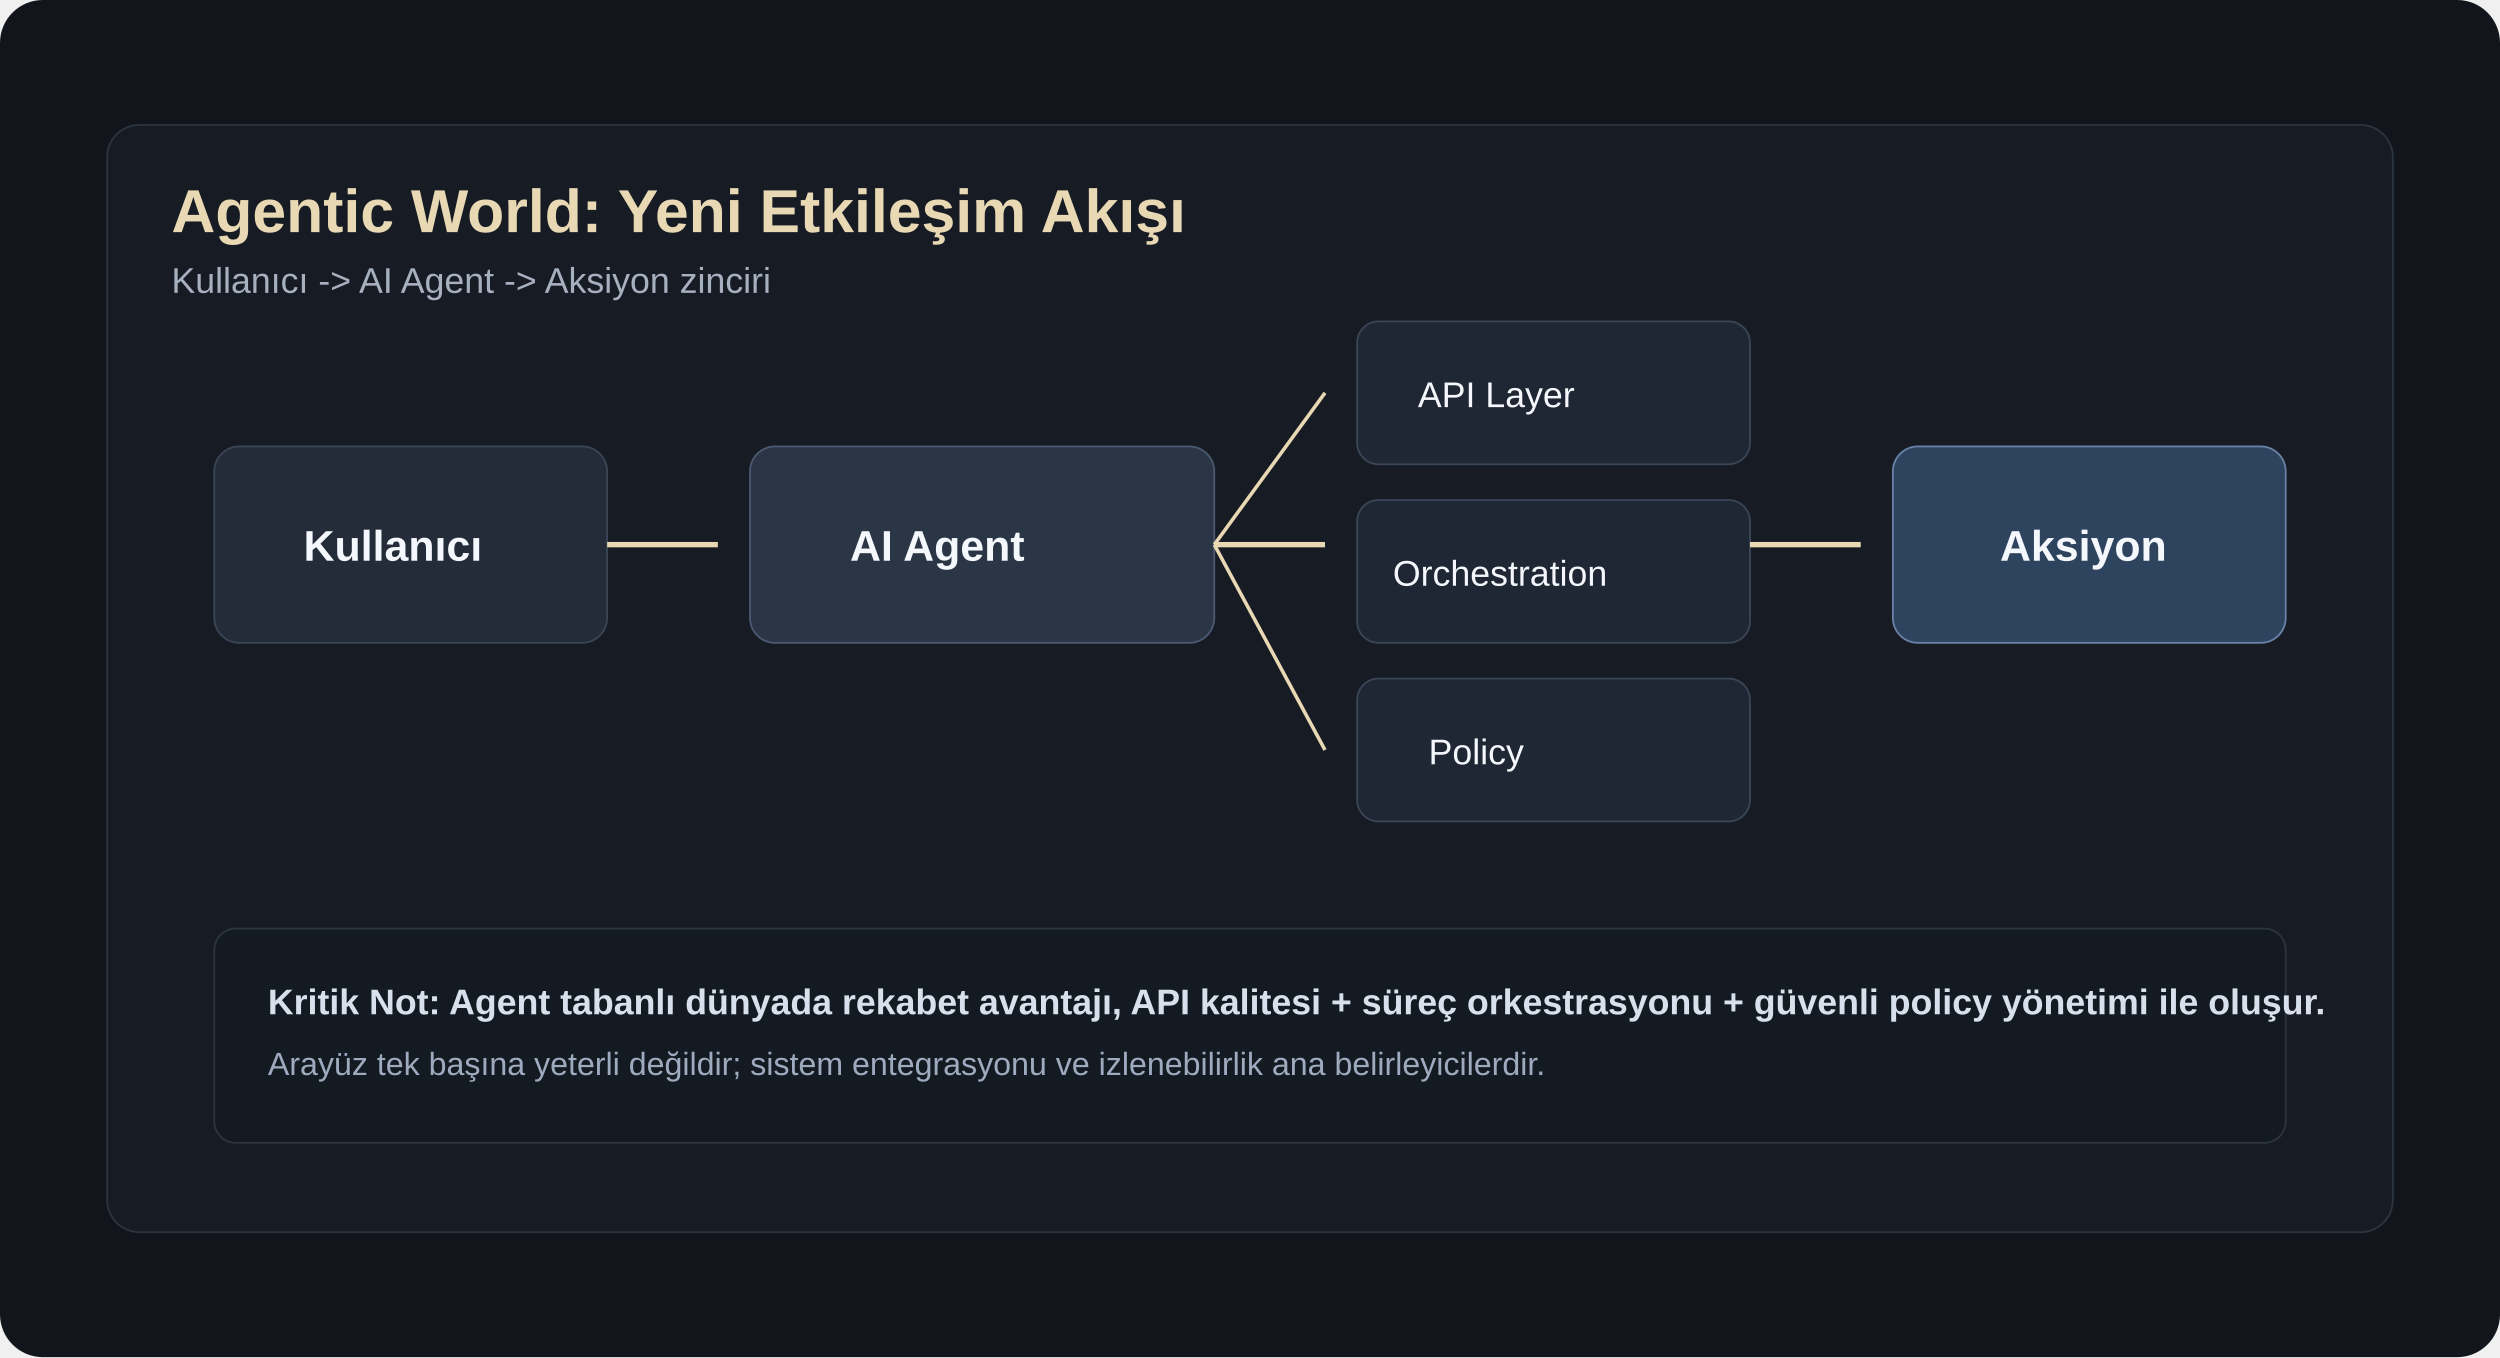
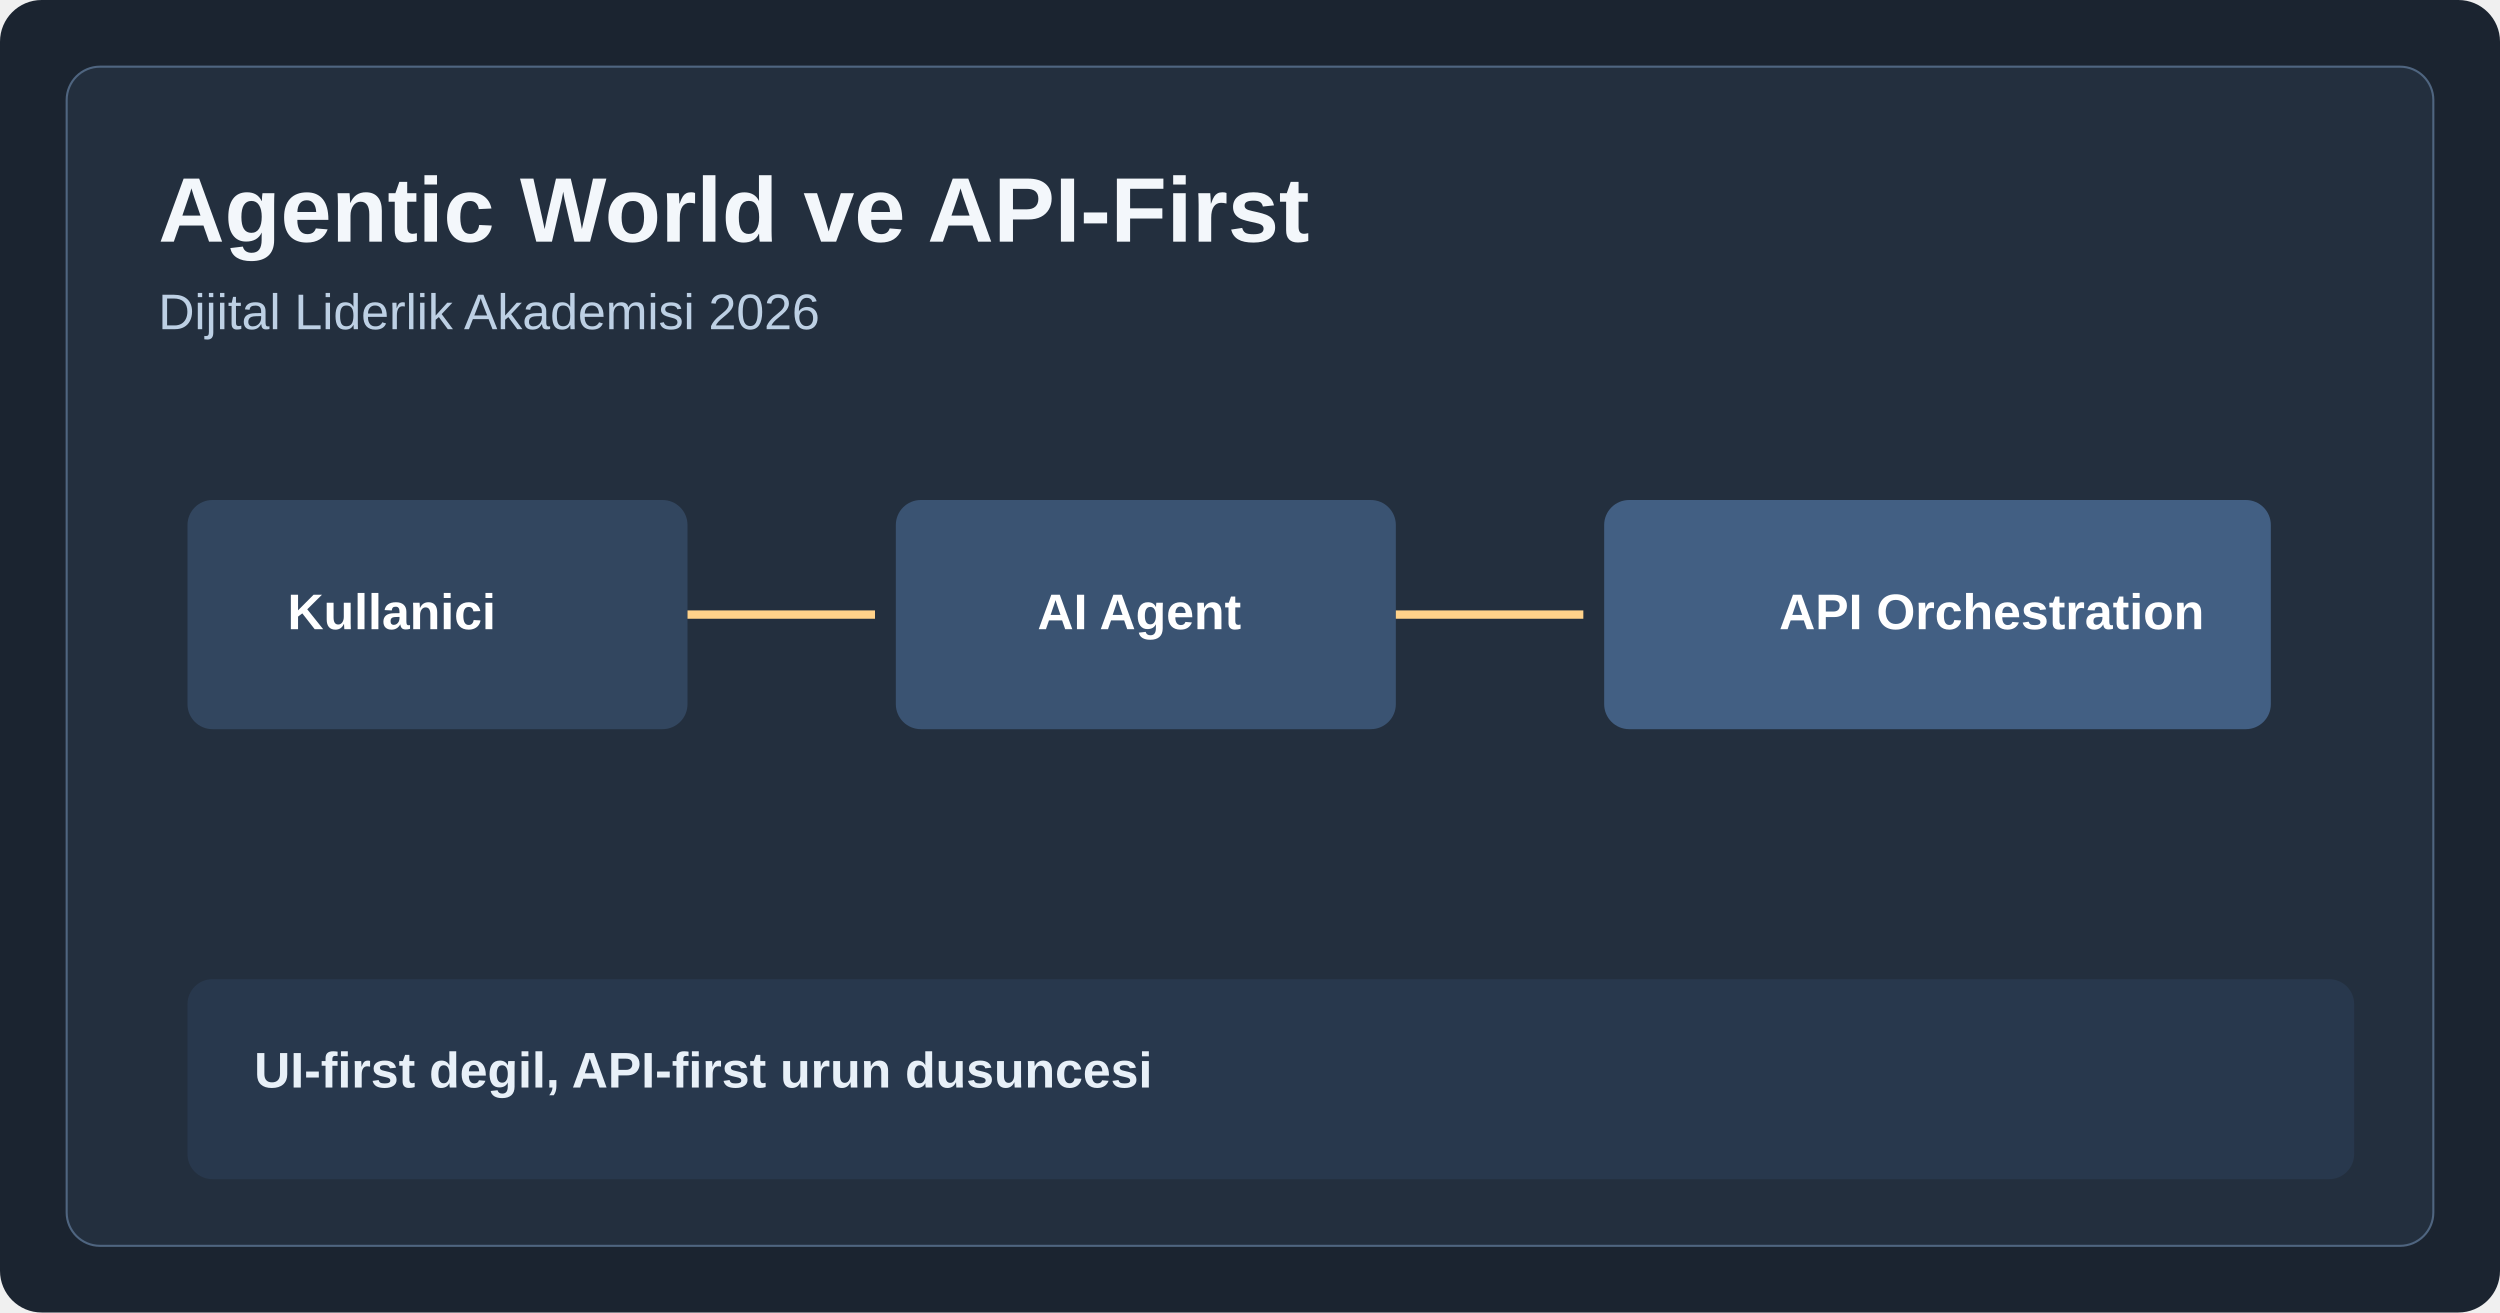
- <svg xmlns="http://www.w3.org/2000/svg" width="1400" height="760" viewBox="0 0 1400 760" fill="none">
-   <rect width="1400" height="760" rx="24" fill="#12161C" />
-   <rect x="60" y="70" width="1280" height="620" rx="18" fill="#171C24" stroke="#2C3440" />
-   <text x="96" y="130" fill="#E9D8B4" font-family="Manrope, Arial, sans-serif" font-size="34" font-weight="700">Agentic World: Yeni Etkileşim Akışı</text>
-   <text x="96" y="164" fill="#A7B0BF" font-family="Manrope, Arial, sans-serif" font-size="20">Kullanıcı -&gt; AI Agent -&gt; Aksiyon zinciri</text>
-   <rect x="120" y="250" width="220" height="110" rx="14" fill="#232C38" stroke="#3A4556" />
-   <text x="170" y="314" fill="#F4F7FB" font-family="Manrope, Arial, sans-serif" font-size="24" font-weight="700">Kullanıcı</text>
-   <rect x="420" y="250" width="260" height="110" rx="14" fill="#2A3545" stroke="#4A5A72" />
-   <text x="476" y="314" fill="#F4F7FB" font-family="Manrope, Arial, sans-serif" font-size="24" font-weight="700">AI Agent</text>
-   <rect x="760" y="180" width="220" height="80" rx="12" fill="#202734" stroke="#3A4556" />
-   <text x="794" y="228" fill="#F4F7FB" font-family="Manrope, Arial, sans-serif" font-size="20">API Layer</text>
-   <rect x="760" y="280" width="220" height="80" rx="12" fill="#202734" stroke="#3A4556" />
-   <text x="780" y="328" fill="#F4F7FB" font-family="Manrope, Arial, sans-serif" font-size="20">Orchestration</text>
-   <rect x="760" y="380" width="220" height="80" rx="12" fill="#202734" stroke="#3A4556" />
-   <text x="800" y="428" fill="#F4F7FB" font-family="Manrope, Arial, sans-serif" font-size="20">Policy</text>
-   <rect x="1060" y="250" width="220" height="110" rx="14" fill="#2E435E" stroke="#6A82A8" />
-   <text x="1120" y="314" fill="#F4F7FB" font-family="Manrope, Arial, sans-serif" font-size="24" font-weight="700">Aksiyon</text>
-   <path d="M340 305H402" stroke="#E9D8B4" stroke-width="3" />
-   <path d="M680 305H742" stroke="#E9D8B4" stroke-width="3" />
-   <path d="M980 305H1042" stroke="#E9D8B4" stroke-width="3" />
-   <path d="M680 305L742 220" stroke="#E9D8B4" stroke-width="2" />
-   <path d="M680 305L742 420" stroke="#E9D8B4" stroke-width="2" />
-   <rect x="120" y="520" width="1160" height="120" rx="12" fill="#141A22" stroke="#2C3440" />
-   <text x="150" y="568" fill="#D8E0EC" font-family="Manrope, Arial, sans-serif" font-size="20" font-weight="600">Kritik Not: Agent tabanlı dünyada rekabet avantajı, API kalitesi + süreç orkestrasyonu + güvenli policy yönetimi ile oluşur.</text>
-   <text x="150" y="602" fill="#9EABBF" font-family="Manrope, Arial, sans-serif" font-size="18">Arayüz tek başına yeterli değildir; sistem entegrasyonu ve izlenebilirlik ana belirleyicilerdir.</text>
+ <svg xmlns="http://www.w3.org/2000/svg" width="1200" height="630" viewBox="0 0 1200 630">
+   <rect width="1200" height="630" rx="20" fill="#1b2430" />
+   <rect x="32" y="32" width="1136" height="566" rx="16" fill="#232f3e" stroke="#4f6580" />
+   <text x="76" y="116" fill="#f3f7fb" font-size="44" font-family="Arial" font-weight="700">Agentic World ve API-First</text>
+   <text x="76" y="158" fill="#bdd0e4" font-size="24" font-family="Arial">Dijital Liderlik Akademisi 2026</text>
+   <rect x="90" y="240" width="240" height="110" rx="12" fill="#32465f" />
+   <text x="138" y="302" fill="#fff" font-size="24" font-family="Arial" font-weight="700">Kullanici</text>
+   <rect x="430" y="240" width="240" height="110" rx="12" fill="#3a5372" />
+   <text x="498" y="302" fill="#fff" font-size="24" font-family="Arial" font-weight="700">AI Agent</text>
+   <rect x="770" y="240" width="320" height="110" rx="12" fill="#425f83" />
+   <text x="854" y="302" fill="#fff" font-size="24" font-family="Arial" font-weight="700">API Orchestration</text>
+   <path d="M330 295H420" stroke="#ffd28a" stroke-width="4" />
+   <path d="M670 295H760" stroke="#ffd28a" stroke-width="4" />
+   <rect x="90" y="470" width="1040" height="96" rx="12" fill="#28384d" />
+   <text x="122" y="522" fill="#e8f0f8" font-size="24" font-family="Arial" font-weight="700">UI-first degil, API-first urun dusuncesi</text>
</svg>
